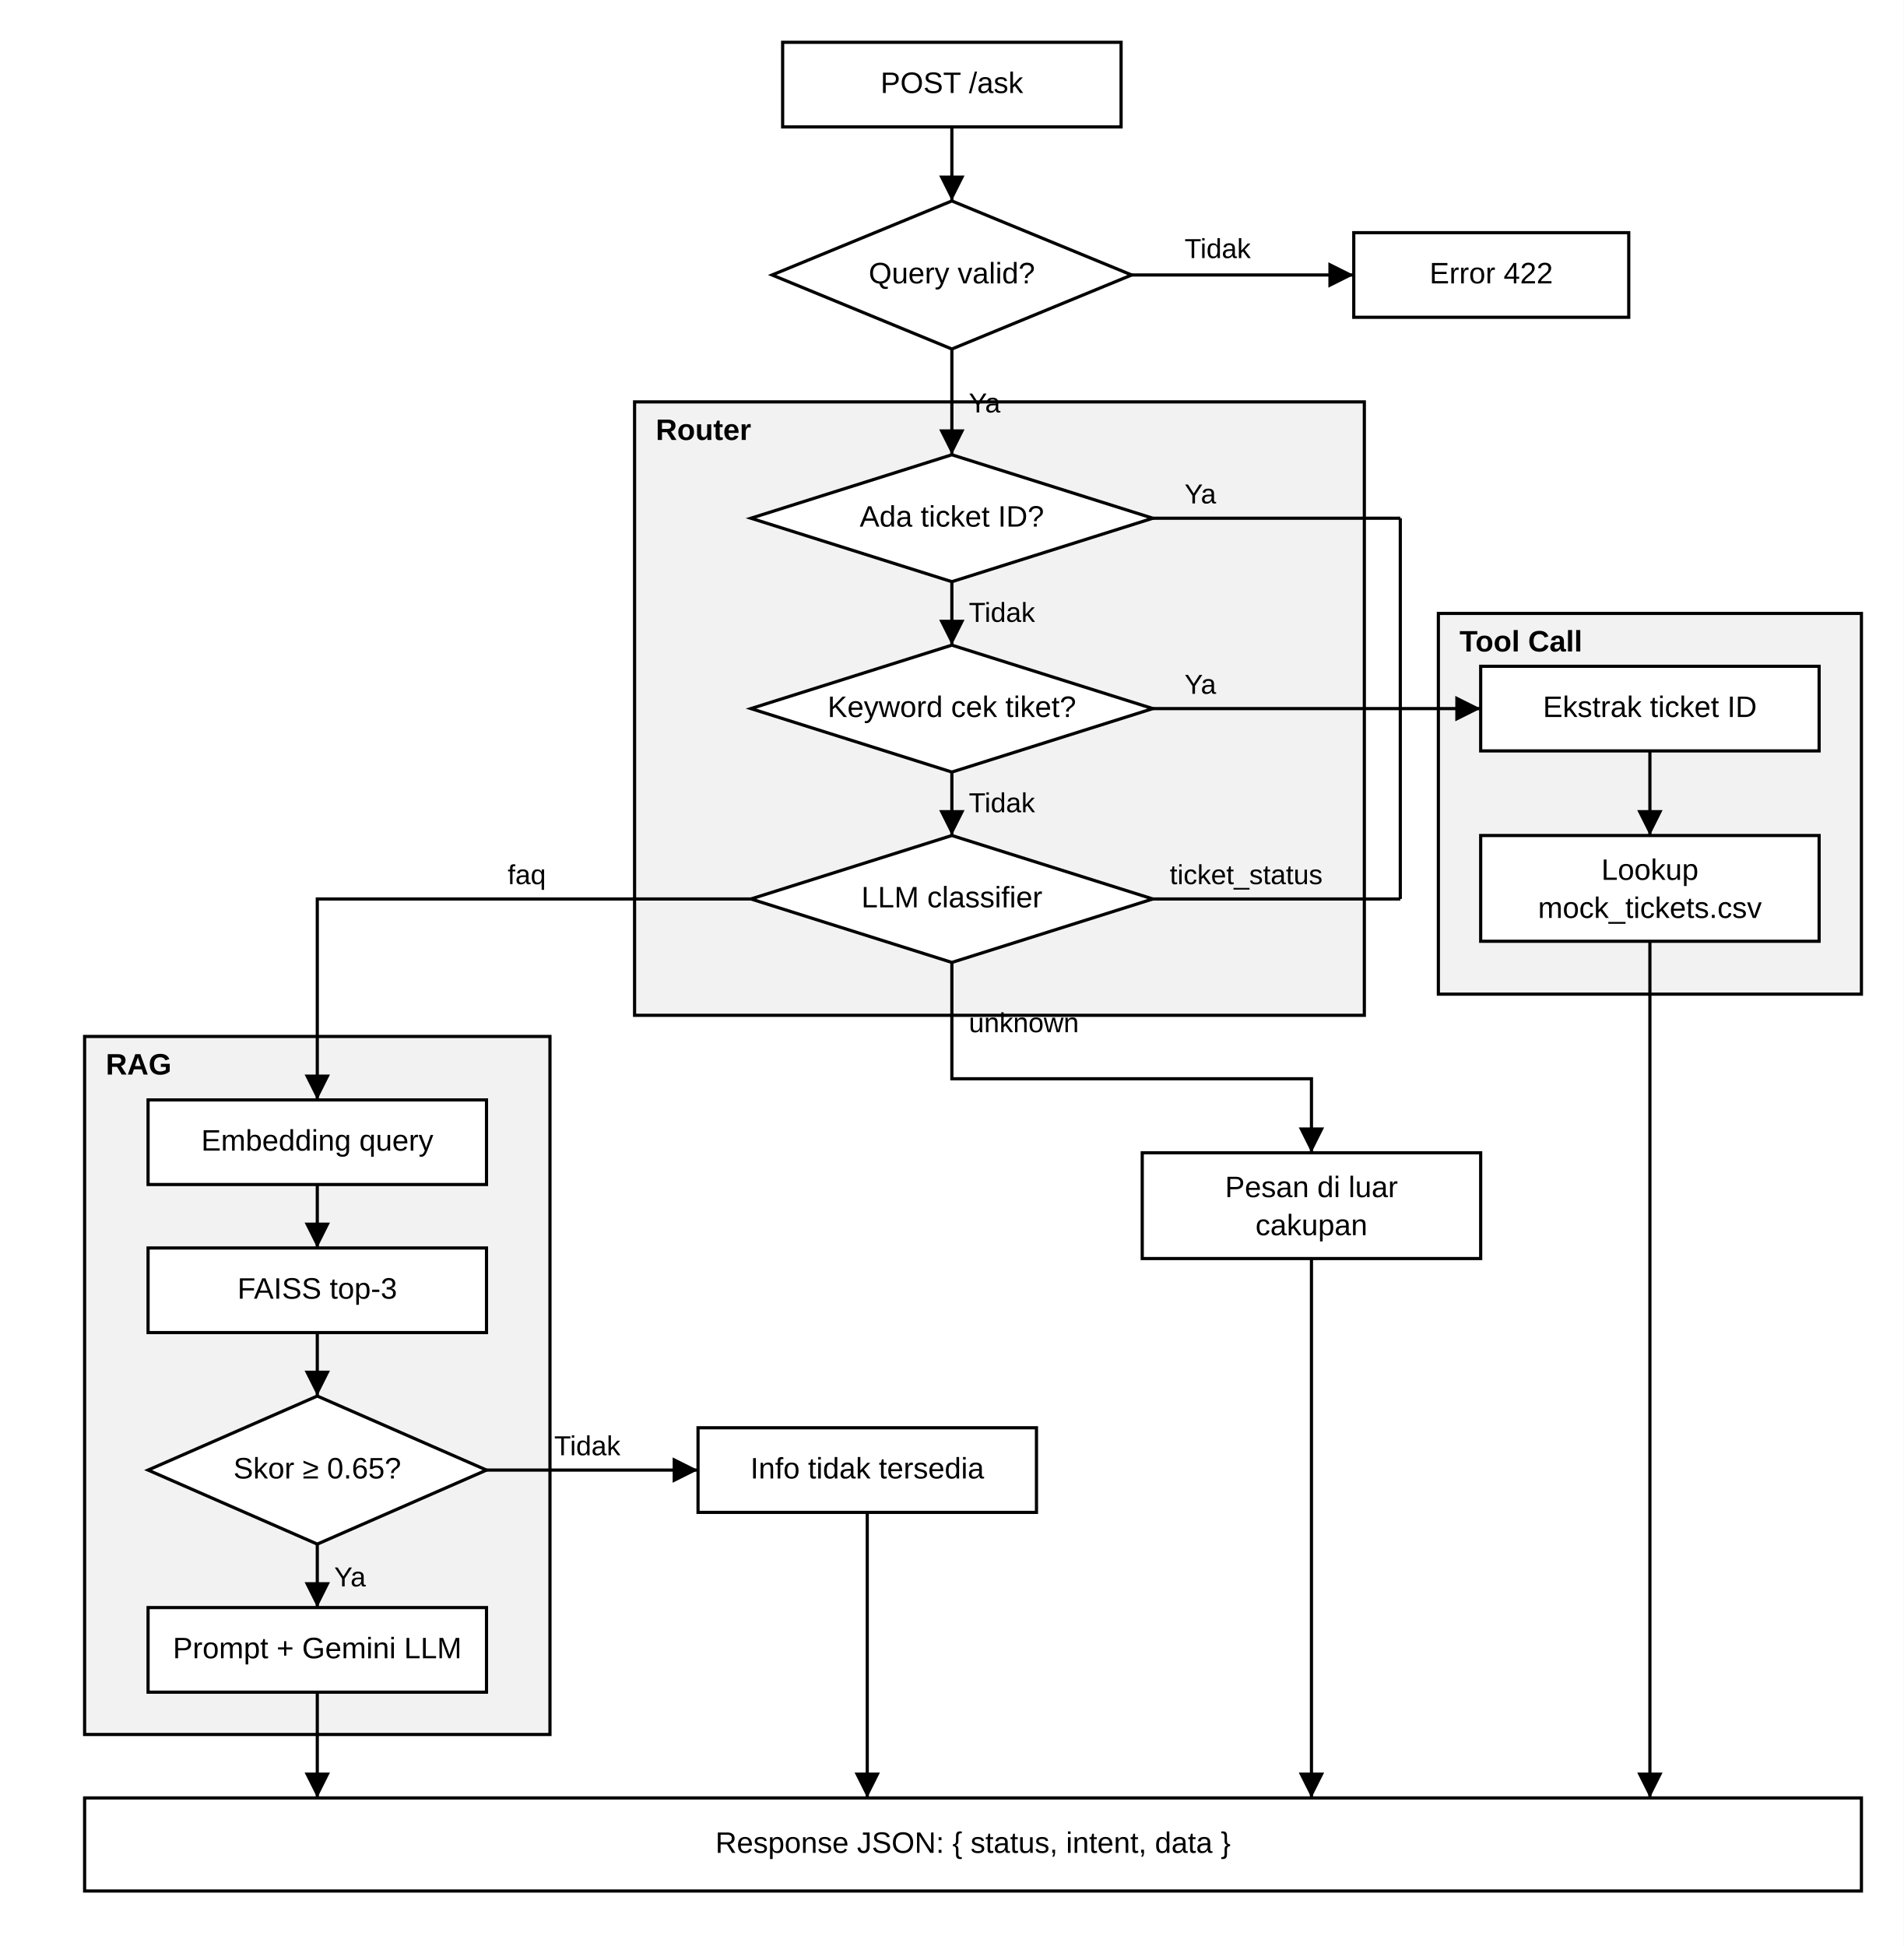
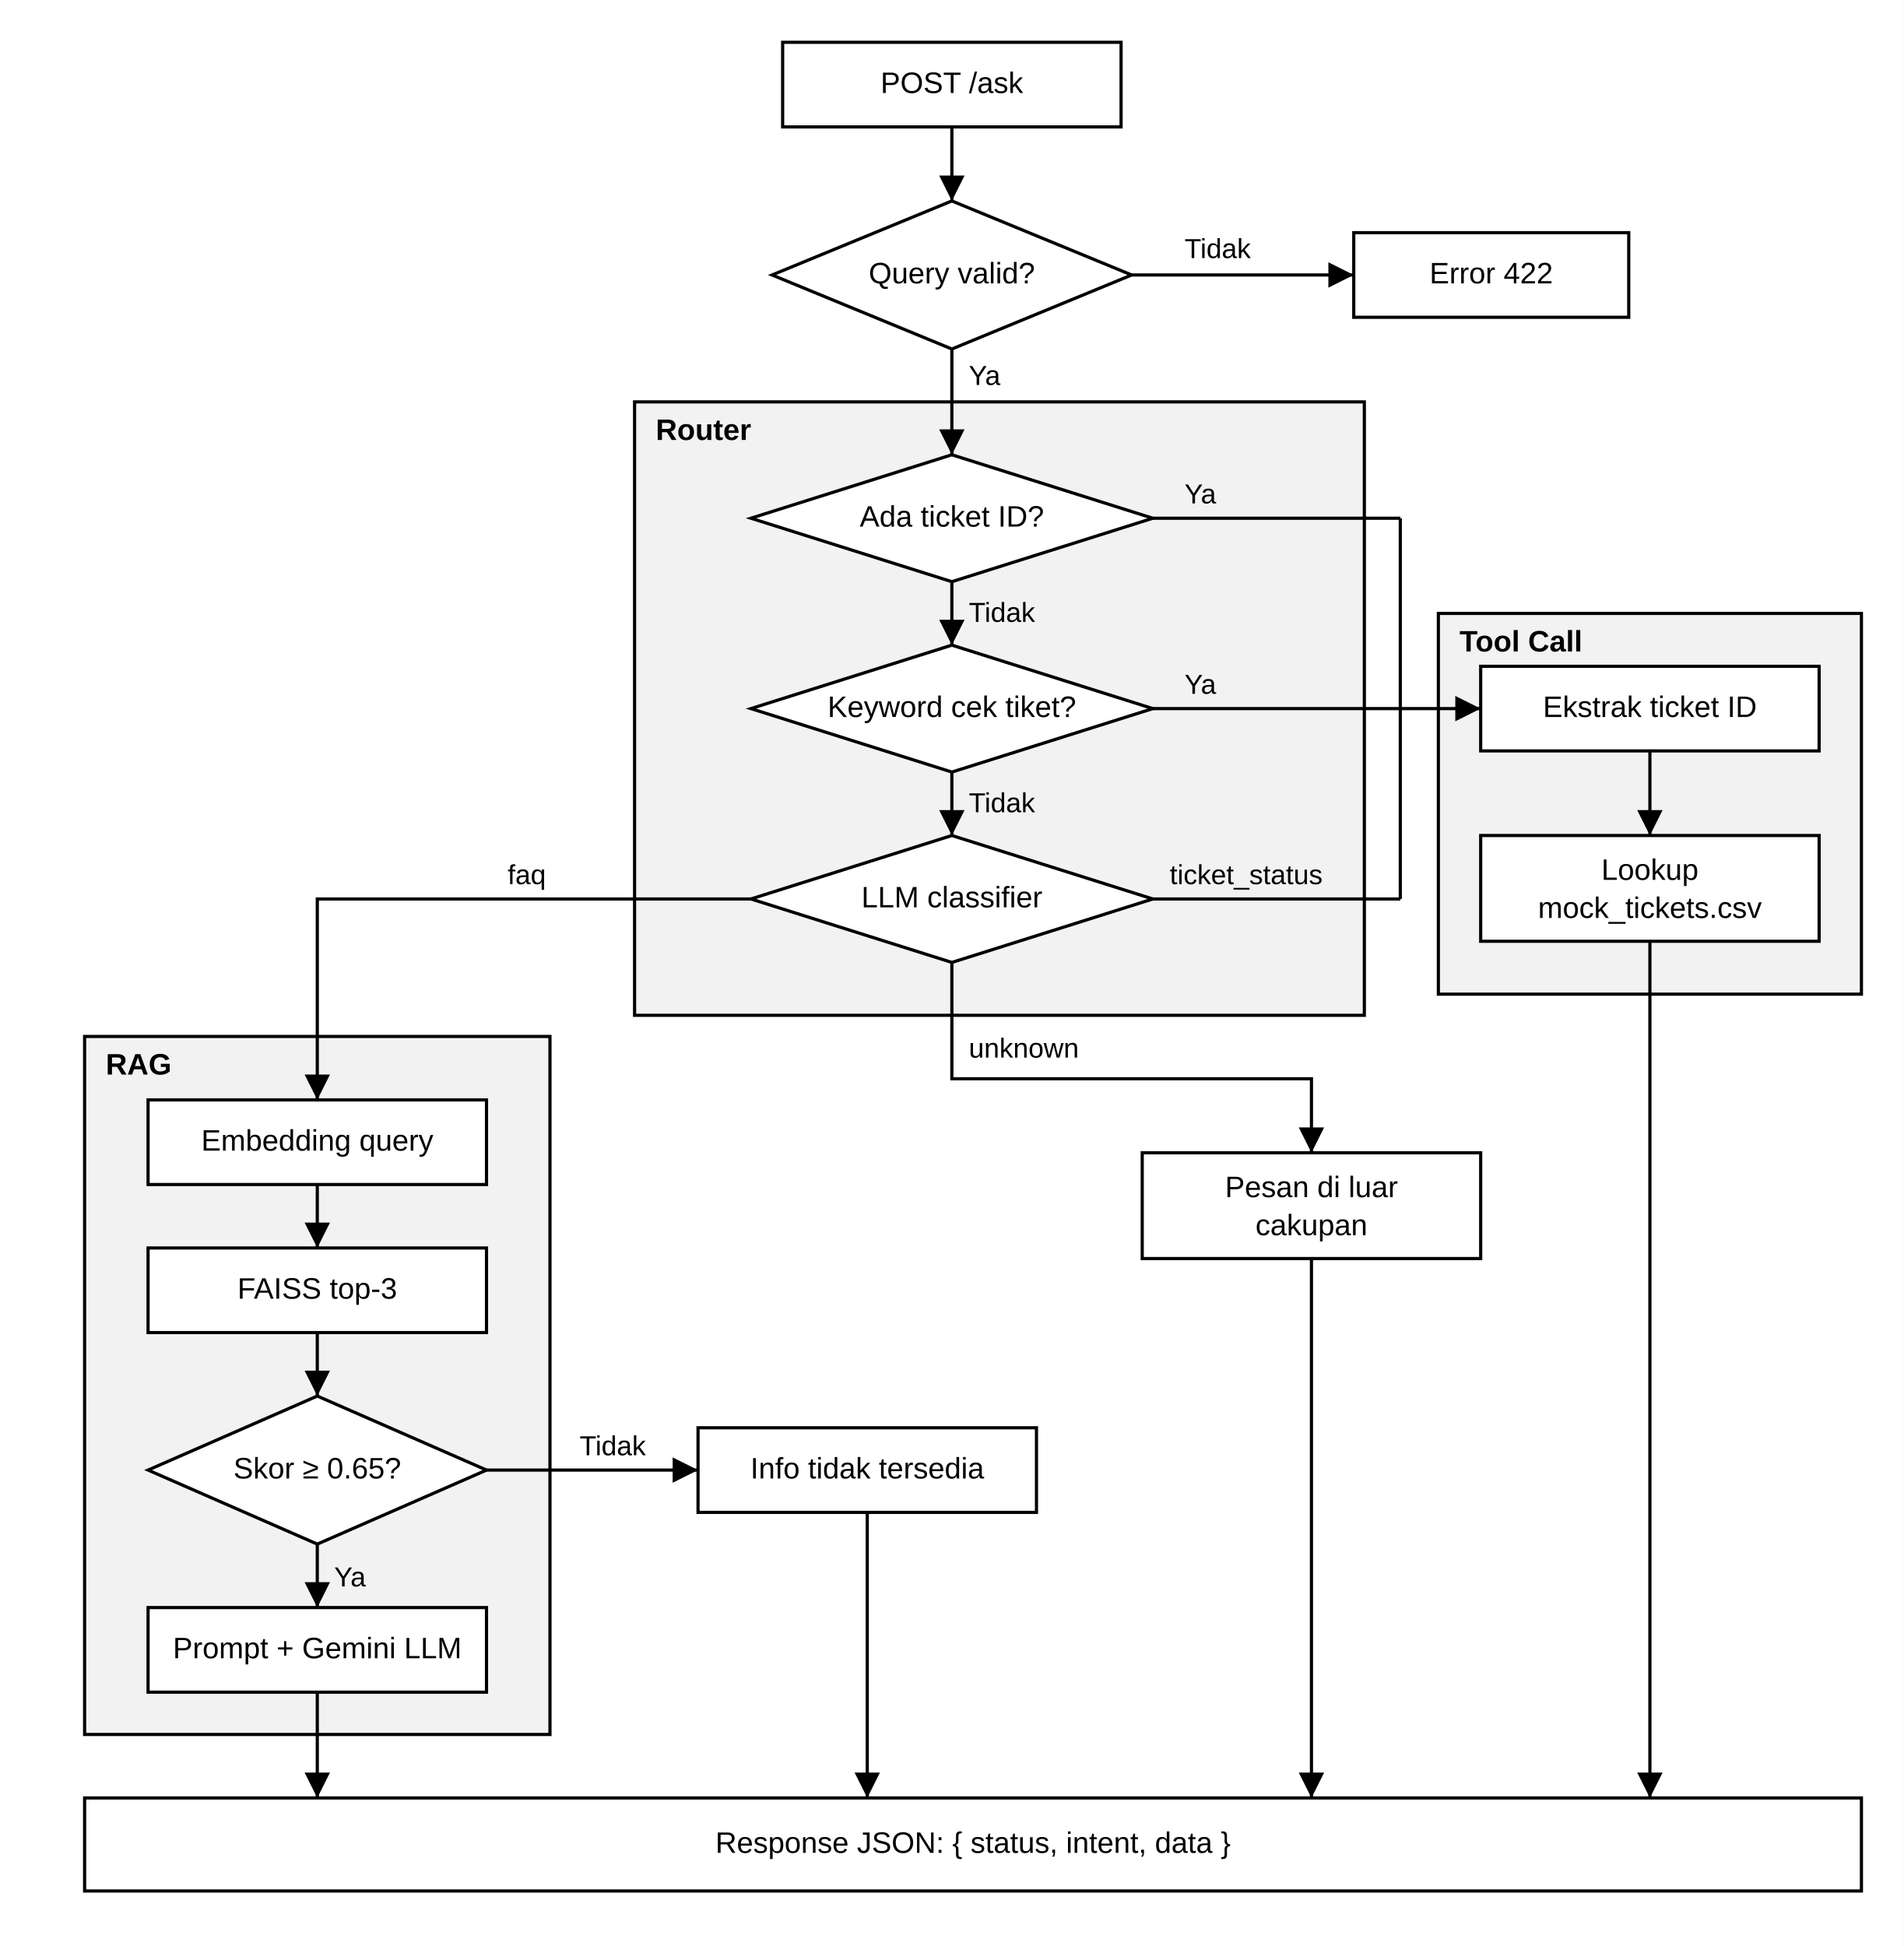
<svg xmlns="http://www.w3.org/2000/svg" width="900" height="920" viewBox="0 0 900 920" font-family="Arial, Helvetica, sans-serif" font-size="14">
  <defs>
    <marker id="arrow" viewBox="0 0 10 10" refX="10" refY="5" markerWidth="8" markerHeight="8" orient="auto-start-reverse">
      <path d="M0,0 L10,5 L0,10 z" fill="#000" />
    </marker>
  </defs>
  <rect x="0" y="0" width="900" height="920" fill="#ffffff" />
  <g fill="none" stroke="#000" stroke-width="1.5">
    <rect x="300" y="190" width="345" height="290" fill="#f2f2f2" />
    <rect x="680" y="290" width="200" height="180" fill="#f2f2f2" />
    <rect x="40" y="490" width="220" height="330" fill="#f2f2f2" />
    <rect x="370" y="20" width="160" height="40" fill="#fff" />
    <polygon points="450,95 535,130 450,165 365,130" fill="#fff" />
    <rect x="640" y="110" width="130" height="40" fill="#fff" />
    <polygon points="450,215 545,245 450,275 355,245" fill="#fff" />
    <polygon points="450,305 545,335 450,365 355,335" fill="#fff" />
    <polygon points="450,395 545,425 450,455 355,425" fill="#fff" />
    <rect x="700" y="315" width="160" height="40" fill="#fff" />
    <rect x="700" y="395" width="160" height="50" fill="#fff" />
    <rect x="70" y="520" width="160" height="40" fill="#fff" />
    <rect x="70" y="590" width="160" height="40" fill="#fff" />
    <polygon points="150,660 230,695 150,730 70,695" fill="#fff" />
    <rect x="70" y="760" width="160" height="40" fill="#fff" />
    <rect x="330" y="675" width="160" height="40" fill="#fff" />
    <rect x="540" y="545" width="160" height="50" fill="#fff" />
    <rect x="40" y="850" width="840" height="44" fill="#fff" />
    <line x1="450" y1="60" x2="450" y2="95" marker-end="url(#arrow)" />
    <line x1="535" y1="130" x2="640" y2="130" marker-end="url(#arrow)" />
    <line x1="450" y1="165" x2="450" y2="215" marker-end="url(#arrow)" />
    <line x1="450" y1="275" x2="450" y2="305" marker-end="url(#arrow)" />
    <line x1="450" y1="365" x2="450" y2="395" marker-end="url(#arrow)" />
    <line x1="545" y1="245" x2="662" y2="245" />
    <line x1="545" y1="425" x2="662" y2="425" />
    <line x1="662" y1="245" x2="662" y2="425" />
    <line x1="545" y1="335" x2="700" y2="335" marker-end="url(#arrow)" />
    <line x1="780" y1="355" x2="780" y2="395" marker-end="url(#arrow)" />
    <polyline points="355,425 150,425 150,520" marker-end="url(#arrow)" />
    <line x1="150" y1="560" x2="150" y2="590" marker-end="url(#arrow)" />
    <line x1="150" y1="630" x2="150" y2="660" marker-end="url(#arrow)" />
    <line x1="150" y1="730" x2="150" y2="760" marker-end="url(#arrow)" />
    <line x1="230" y1="695" x2="330" y2="695" marker-end="url(#arrow)" />
    <polyline points="450,455 450,510 620,510 620,545" marker-end="url(#arrow)" />
    <line x1="150" y1="800" x2="150" y2="850" marker-end="url(#arrow)" />
    <line x1="410" y1="715" x2="410" y2="850" marker-end="url(#arrow)" />
    <line x1="620" y1="595" x2="620" y2="850" marker-end="url(#arrow)" />
    <line x1="780" y1="445" x2="780" y2="850" marker-end="url(#arrow)" />
  </g>
  <g fill="#000">
    <text x="310" y="208" font-weight="bold">Router</text>
    <text x="690" y="308" font-weight="bold">Tool Call</text>
    <text x="50" y="508" font-weight="bold">RAG</text>
    <g text-anchor="middle" dominant-baseline="middle">
      <text x="450" y="40">POST /ask</text>
      <text x="450" y="130">Query valid?</text>
      <text x="705" y="130">Error 422</text>
      <text x="450" y="245">Ada ticket ID?</text>
      <text x="450" y="335">Keyword cek tiket?</text>
      <text x="450" y="425">LLM classifier</text>
      <text x="780" y="335">Ekstrak ticket ID</text>
      <text x="780" y="412">Lookup</text>
      <text x="780" y="430">mock_tickets.csv</text>
      <text x="150" y="540">Embedding query</text>
      <text x="150" y="610">FAISS top-3</text>
      <text x="150" y="695">Skor ≥ 0.65?</text>
      <text x="150" y="780">Prompt + Gemini LLM</text>
      <text x="410" y="695">Info tidak tersedia</text>
      <text x="620" y="562">Pesan di luar</text>
      <text x="620" y="580">cakupan</text>
      <text x="460" y="872">Response JSON: { status, intent, data }</text>
    </g>
    <g font-size="13">
      <text x="560" y="122">Tidak</text>
-       <text x="458" y="195">Ya</text>
+       <text x="458" y="182">Ya</text>
      <text x="458" y="294">Tidak</text>
      <text x="458" y="384">Tidak</text>
      <text x="560" y="238">Ya</text>
      <text x="560" y="328">Ya</text>
      <text x="553" y="418">ticket_status</text>
      <text x="240" y="418">faq</text>
-       <text x="458" y="488">unknown</text>
+       <text x="458" y="500">unknown</text>
      <text x="158" y="750">Ya</text>
-       <text x="262" y="688">Tidak</text>
+       <text x="274" y="688">Tidak</text>
    </g>
  </g>
</svg>
